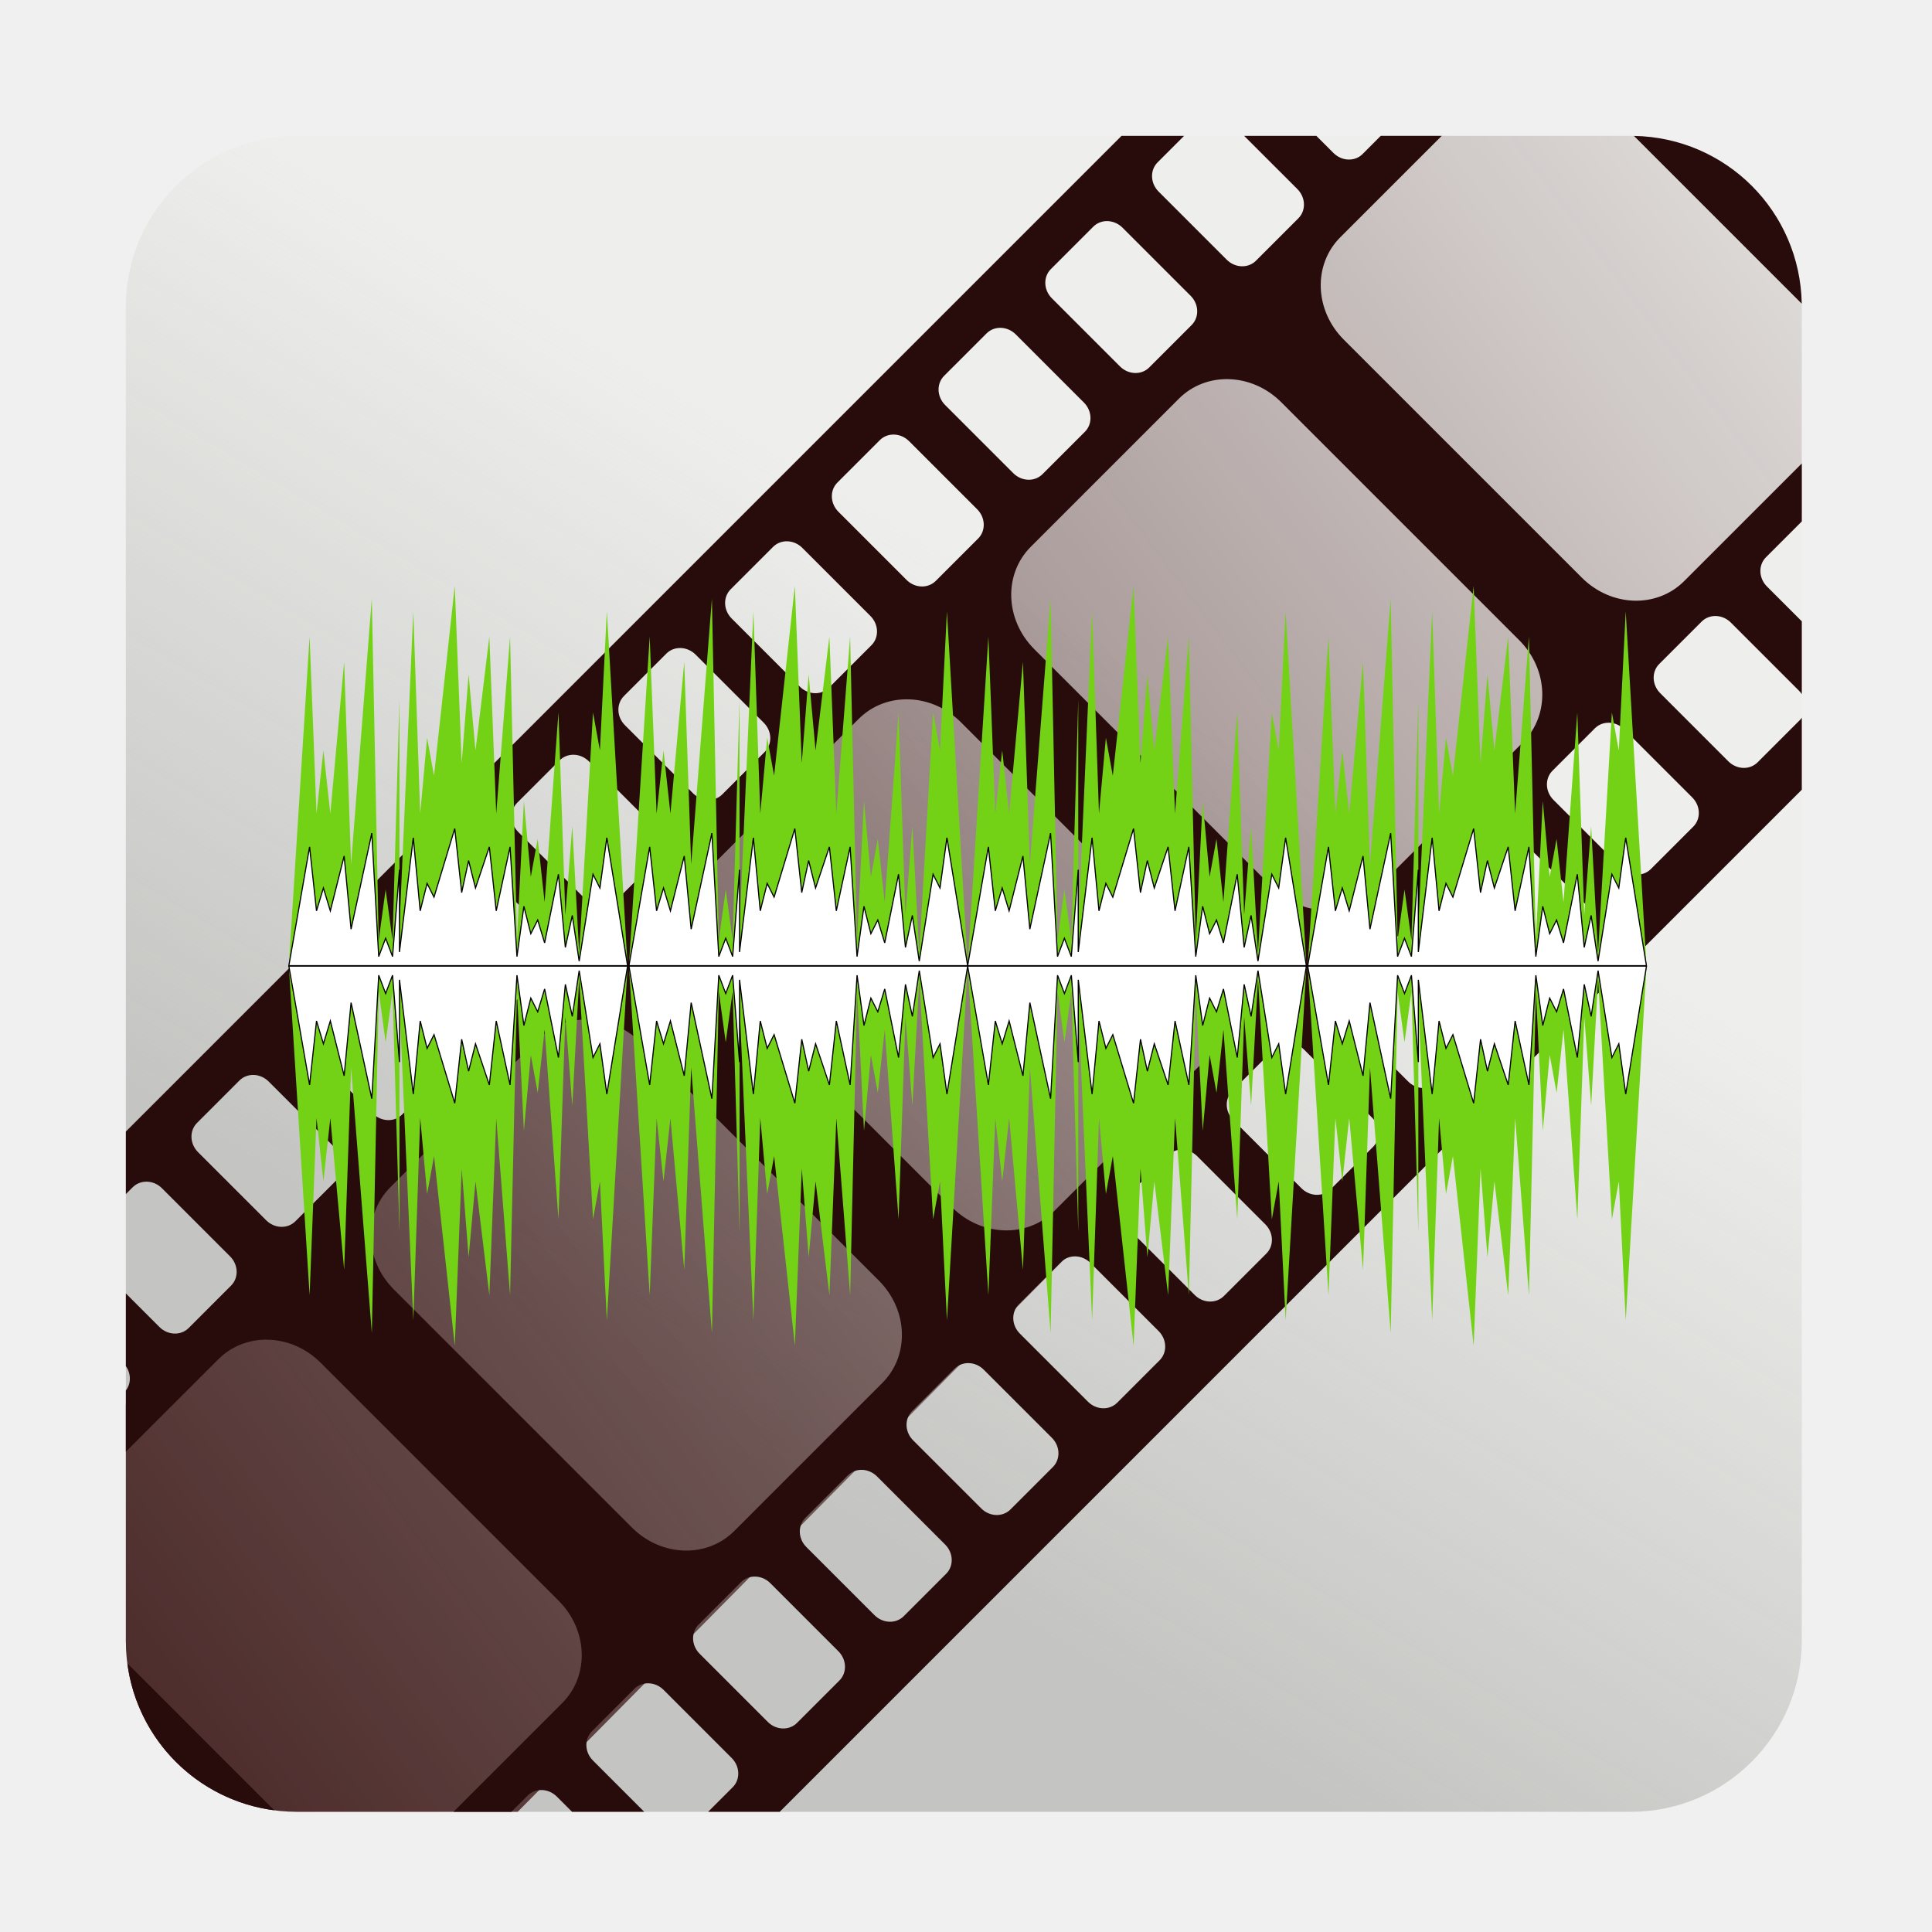
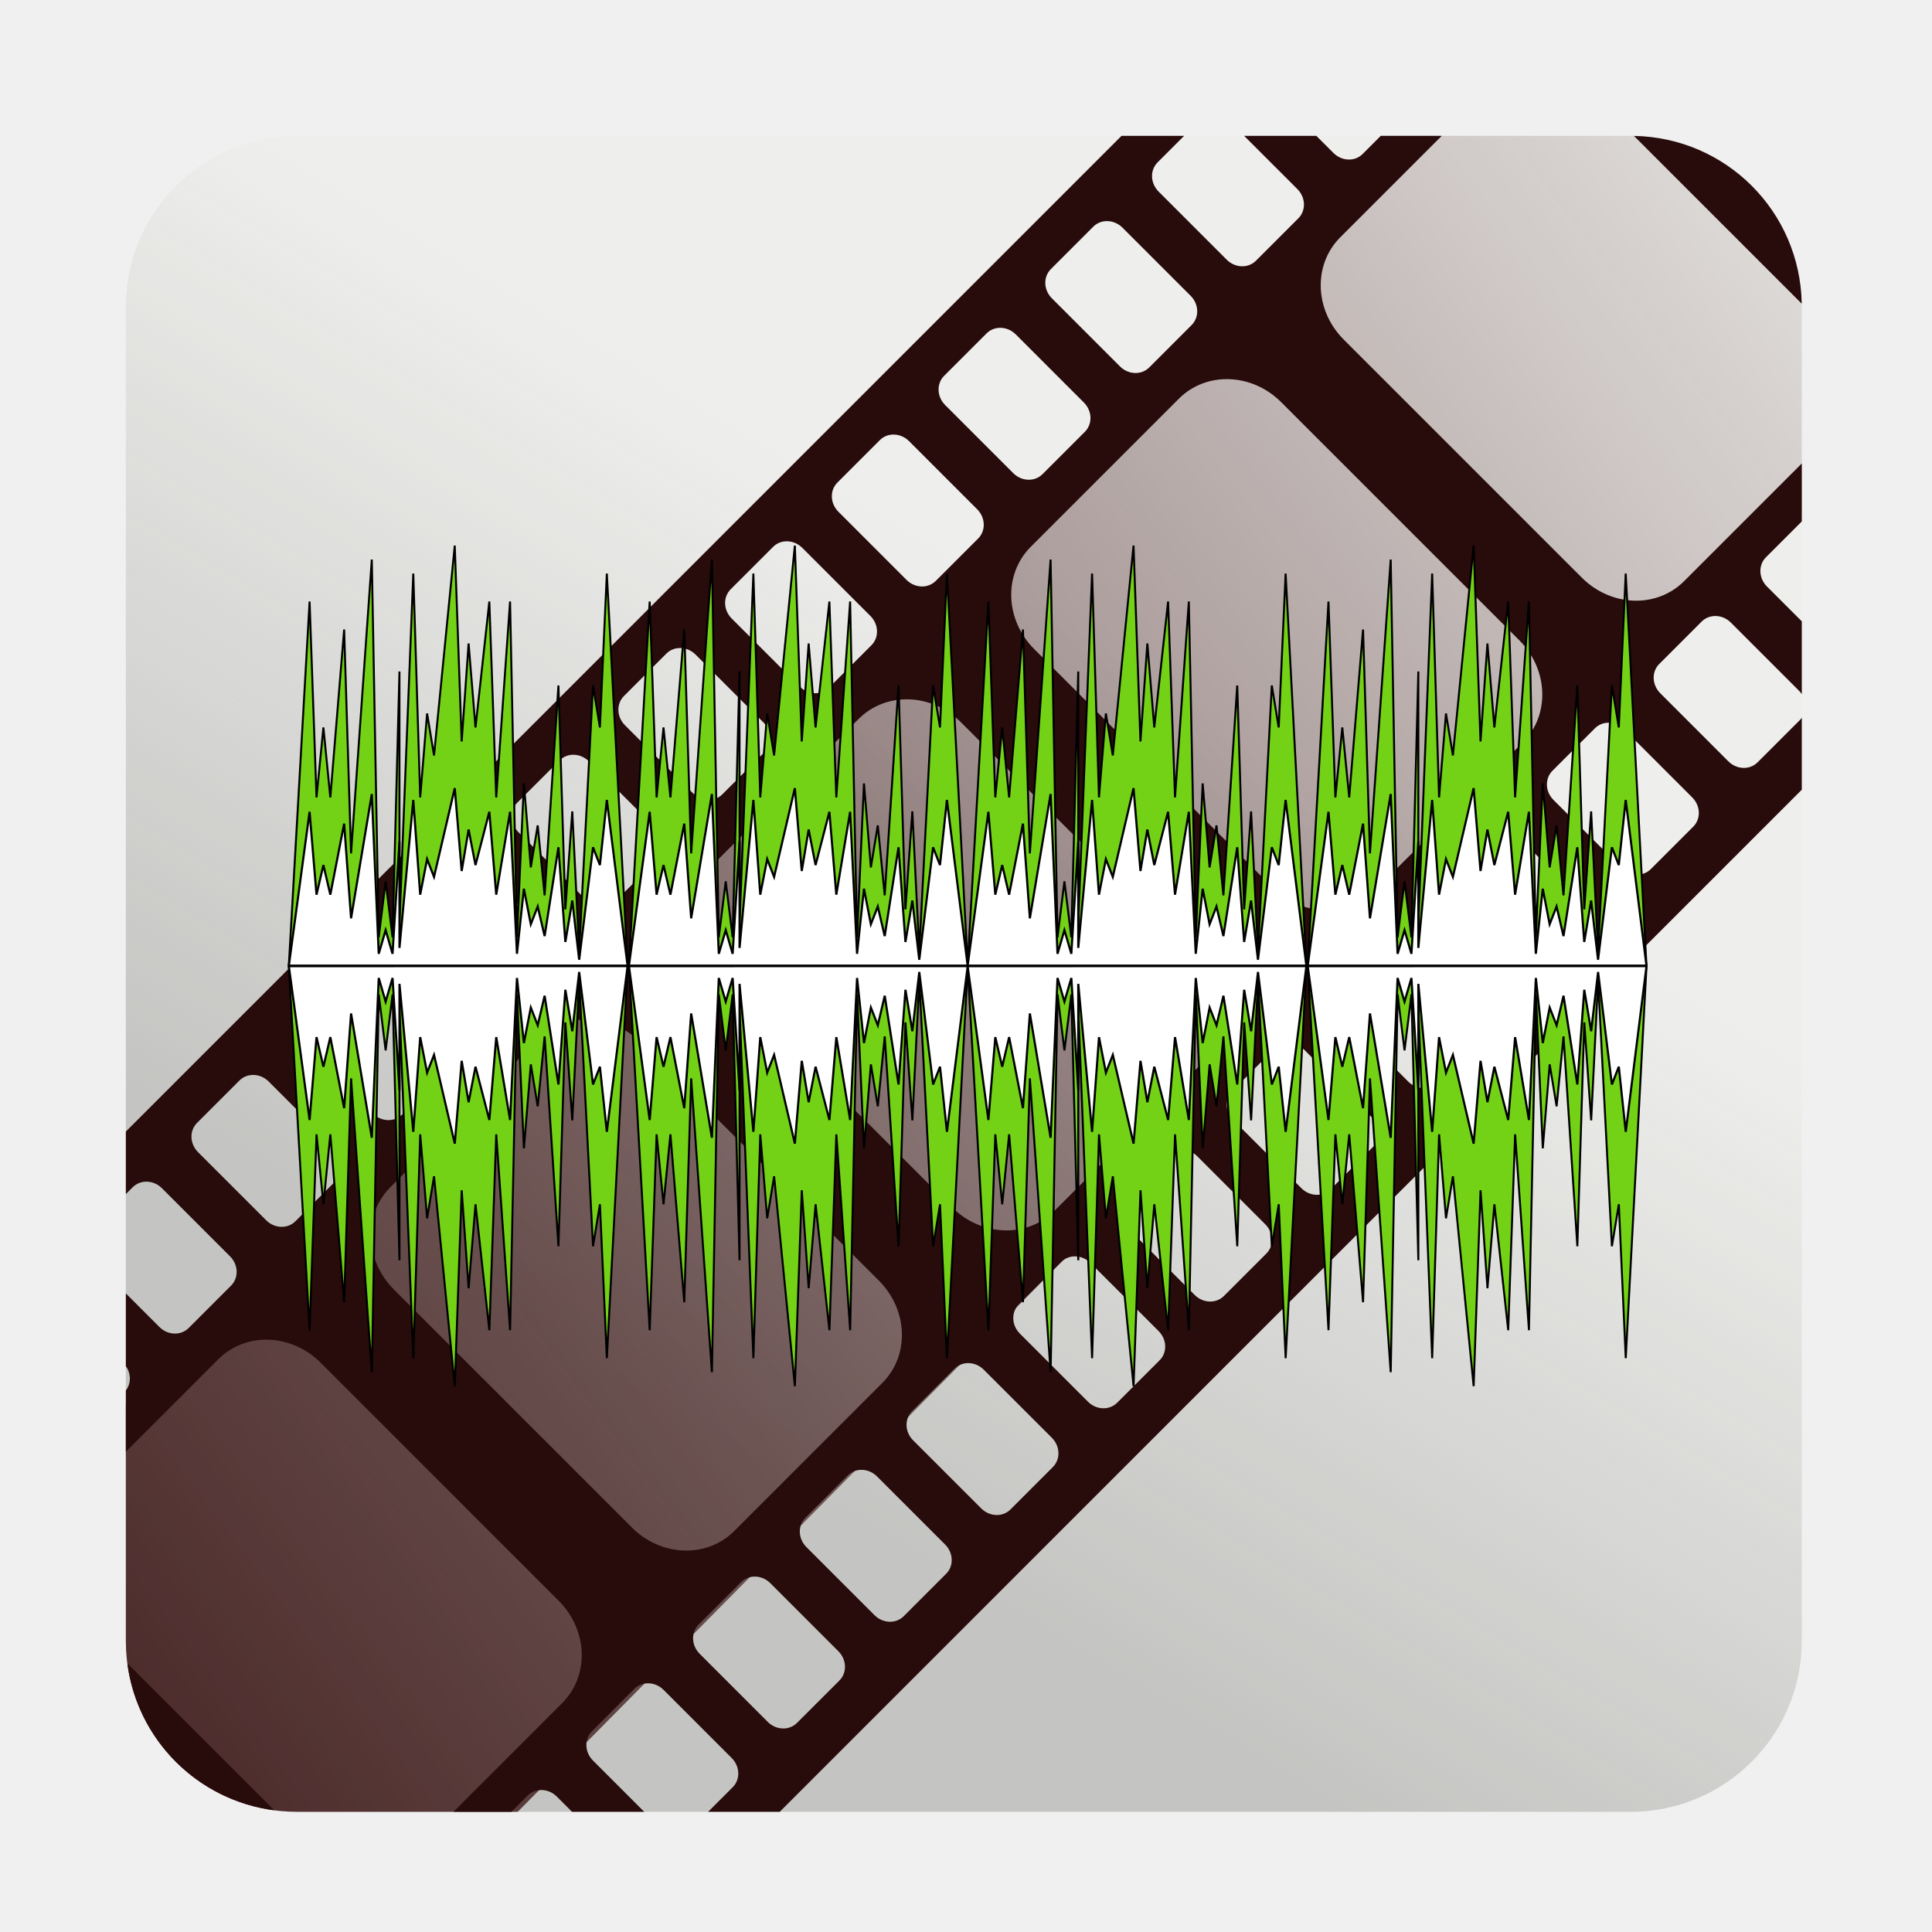
<svg xmlns="http://www.w3.org/2000/svg" xmlns:ns1="http://www.openswatchbook.org/uri/2009/osb" xmlns:xlink="http://www.w3.org/1999/xlink" width="256px" height="256px" viewBox="0 0 256 256" version="1.1" id="SVGRoot" enable-background="new">
  <defs id="defs4485">
    <linearGradient id="linearGradient939">
      <stop style="stop-color:#c4c5c2;stop-opacity:1;" offset="0" id="stop935" />
      <stop style="stop-color:#c4c5c2;stop-opacity:0;" offset="1" id="stop937" />
    </linearGradient>
    <linearGradient id="linearGradient1141">
      <stop style="stop-color:#2b0000;stop-opacity:1;" offset="0" id="stop1137" />
      <stop style="stop-color:#290000;stop-opacity:0.033" offset="1" id="stop1139" />
    </linearGradient>
    <pattern id="Strips1_1" patternTransform="translate(0,0) scale(10,10)" height="1" width="2" patternUnits="userSpaceOnUse">
      <rect id="rect5447" height="2" width="1" y="-0.5" x="0" style="fill:black;stroke:none" />
    </pattern>
    <linearGradient id="linearGradient4727" ns1:paint="solid">
      <stop style="stop-color:#ce5c00;stop-opacity:1;" offset="0" id="stop4725" />
    </linearGradient>
    <pattern patternUnits="userSpaceOnUse" width="55" height="90" patternTransform="translate(-60,50.5)" id="pattern6214">
      <g style="fill:url(#Strips1_1);fill-opacity:1" transform="translate(-15,-28.5)" id="g4691">
        <rect style="opacity:0.815;fill:url(#Strips1_1);fill-opacity:1;stroke:none;stroke-width:4.527;stroke-linecap:round;stroke-linejoin:bevel;stroke-miterlimit:17.6;stroke-dasharray:none;stroke-dashoffset:0;stroke-opacity:1;paint-order:stroke fill markers" id="rect4683" width="30" height="30" x="40" y="59" ry="7.9" />
        <path style="opacity:0.815;fill:url(#Strips1_1);fill-opacity:1;stroke:none;stroke-width:8.601;stroke-linecap:round;stroke-linejoin:bevel;stroke-miterlimit:17.6;stroke-dasharray:none;stroke-dashoffset:0;stroke-opacity:1;paint-order:stroke fill markers" d="m 15,28.5 v 90 l 45,-45 z" id="path4687" />
      </g>
    </pattern>
    <linearGradient xlink:href="#linearGradient1141" id="linearGradient1143" x1="-382" y1="266" x2="-57" y2="21" gradientUnits="userSpaceOnUse" gradientTransform="translate(312)" />
-     <linearGradient xlink:href="#linearGradient939" id="linearGradient941" x1="95" y1="191" x2="155" y2="91" gradientUnits="userSpaceOnUse" />
+     <linearGradient xlink:href="#linearGradient939" id="linearGradient860" gradientUnits="userSpaceOnUse" x1="95" y1="191" x2="155" y2="91" />
  </defs>
  <g id="layer3" style="display:inline">
    <rect style="display:inline;opacity:1;fill:#eeeeec;fill-opacity:1;stroke:none;stroke-width:2.404;stroke-linecap:round;stroke-linejoin:bevel;stroke-miterlimit:17.6;stroke-dasharray:none;stroke-dashoffset:0;stroke-opacity:0.976;paint-order:stroke fill markers" id="rect4568-3" width="222.072" height="222.072" x="16.675" y="18" ry="22.66" />
  </g>
+   <g id="g858" style="display:inline">
+     <rect style="display:inline;opacity:1;fill:url(#linearGradient860);fill-opacity:1;stroke:none;stroke-width:7.004;stroke-linecap:round;stroke-linejoin:bevel;stroke-miterlimit:17.6;stroke-dasharray:none;stroke-dashoffset:0;stroke-opacity:0.976;paint-order:stroke fill markers" id="rect852" width="222.072" height="222.072" x="16.675" y="18" ry="22.66" />
+   </g>
  <g style="display:inline" id="g4738">
-     <rect ry="22.66" y="18" x="16.675" height="222.072" width="222.072" id="rect4736" style="display:inline;opacity:1;fill:url(#linearGradient941);fill-opacity:1;stroke:none;stroke-width:7.004;stroke-linecap:round;stroke-linejoin:bevel;stroke-miterlimit:17.6;stroke-dasharray:none;stroke-dashoffset:0;stroke-opacity:0.976;paint-order:stroke fill markers" />
    <path style="display:inline;opacity:1;fill:url(#linearGradient1143);fill-opacity:1;stroke:none;stroke-width:7.004;stroke-linecap:round;stroke-linejoin:bevel;stroke-miterlimit:17.6;stroke-dasharray:none;stroke-dashoffset:0;stroke-opacity:0.976;paint-order:stroke fill markers" d="M 182.916,18 16.676,186.055 v 31.357 c 0,12.554 10.106,22.66 22.66,22.66 H 68.6 L 238.748,68.068 V 40.66 C 238.748,28.106 228.642,18 216.088,18 Z" id="rect1130" />
    <path style="display:inline;opacity:1;fill:#280b0b;fill-opacity:1;stroke:none;stroke-width:7.004;stroke-linecap:round;stroke-linejoin:bevel;stroke-miterlimit:17.6;stroke-dasharray:none;stroke-dashoffset:0;stroke-opacity:0.976;paint-order:stroke fill markers" d="M 148.611,18 16.676,149.936 v 8.289 l 0.908,-0.908 c 1.037,-1.037 2.766,-0.978 3.877,0.133 l 9.023,9.023 c 1.111,1.111 1.17,2.84 0.133,3.877 l -5.615,5.617 c -1.037,1.037 -2.766,0.976 -3.877,-0.135 l -4.449,-4.449 v 9.635 c 0.707,1.002 0.71,2.305 0,3.225 v 8.119 l 12.258,-12.258 c 3.626,-3.626 9.67,-3.418 13.553,0.465 l 31.543,31.543 c 3.883,3.883 4.09,9.927 0.465,13.553 l -14.408,14.408 h 7.678 l 2.146,-2.146 c 1.037,-1.037 2.766,-0.976 3.877,0.135 l 2.012,2.012 h 9.564 l -6.793,-6.795 c -1.111,-1.111 -1.172,-2.84 -0.135,-3.877 l 5.617,-5.617 c 1.037,-1.037 2.766,-0.976 3.877,0.135 l 9.021,9.023 c 1.111,1.111 1.172,2.838 0.135,3.875 l -3.256,3.256 h 9.486 L 238.748,104.641 v -9.543 c -0.075,0.102 -0.148,0.207 -0.24,0.299 l -5.617,5.615 c -1.037,1.037 -2.766,0.978 -3.877,-0.133 l -9.021,-9.023 c -1.111,-1.111 -1.172,-2.84 -0.135,-3.877 l 5.617,-5.615 c 1.037,-1.037 2.766,-0.978 3.877,0.133 l 9.021,9.023 c 0.143,0.143 0.267,0.297 0.375,0.457 v -9.648 l -4.615,-4.613 C 233.022,76.604 232.963,74.875 234,73.838 l 4.748,-4.748 v -7.68 l -15.596,15.596 c -3.626,3.626 -9.67,3.418 -13.553,-0.465 L 178.057,45 C 174.174,41.117 173.966,35.071 177.592,31.445 L 191.039,18 h -8.072 l -2.402,2.402 c -1.037,1.037 -2.766,0.976 -3.877,-0.135 L 174.42,18 h -9.566 l 7.053,7.051 c 1.111,1.111 1.17,2.84 0.133,3.877 l -5.617,5.617 c -1.037,1.037 -2.766,0.976 -3.877,-0.135 l -9.021,-9.021 c -1.111,-1.111 -1.172,-2.84 -0.135,-3.877 L 156.9,18 Z m 67.898,0.01 22.229,22.229 C 238.517,28.022 228.726,18.232 216.51,18.01 Z m -69.734,11.289 c 0.701,0.024 1.409,0.316 1.965,0.871 l 9.023,9.023 c 1.111,1.111 1.17,2.84 0.133,3.877 l -5.615,5.617 c -1.037,1.037 -2.766,0.976 -3.877,-0.135 l -9.023,-9.023 c -1.111,-1.111 -1.17,-2.838 -0.133,-3.875 l 5.615,-5.617 c 0.519,-0.519 1.211,-0.763 1.912,-0.738 z m -14.143,14.141 c 0.701,0.024 1.409,0.318 1.965,0.873 l 9.023,9.023 c 1.111,1.111 1.172,2.84 0.135,3.877 l -5.617,5.615 c -1.037,1.037 -2.766,0.978 -3.877,-0.133 l -9.023,-9.023 c -1.111,-1.111 -1.17,-2.84 -0.133,-3.877 l 5.617,-5.615 c 0.519,-0.519 1.209,-0.765 1.91,-0.74 z m 30.26,6.803 c 2.45,0.084 4.931,1.105 6.873,3.047 l 31.543,31.543 c 3.883,3.883 4.09,9.927 0.465,13.553 l -19.633,19.633 c -3.626,3.626 -9.672,3.418 -13.555,-0.465 L 137.045,86.012 c -3.883,-3.883 -4.09,-9.929 -0.465,-13.555 l 19.633,-19.633 c 1.813,-1.813 4.23,-2.666 6.68,-2.582 z m -44.402,7.34 c 0.701,0.024 1.411,0.318 1.967,0.873 l 9.021,9.021 c 1.111,1.111 1.172,2.84 0.135,3.877 l -5.617,5.617 c -1.037,1.037 -2.766,0.978 -3.877,-0.133 l -9.021,-9.023 c -1.111,-1.111 -1.172,-2.84 -0.135,-3.877 l 5.617,-5.617 c 0.519,-0.519 1.209,-0.763 1.91,-0.738 z m -14.143,14.143 c 0.701,0.024 1.411,0.318 1.967,0.873 l 9.021,9.021 c 1.111,1.111 1.172,2.84 0.135,3.877 l -5.617,5.617 c -1.037,1.037 -2.766,0.976 -3.877,-0.135 l -9.021,-9.021 c -1.111,-1.111 -1.172,-2.84 -0.135,-3.877 l 5.617,-5.617 c 0.519,-0.519 1.209,-0.763 1.91,-0.738 z M 90.207,85.867 c 0.701,0.024 1.409,0.318 1.965,0.873 l 9.023,9.021 c 1.111,1.111 1.17,2.84 0.133,3.877 l -5.617,5.617 c -1.037,1.037 -2.764,0.976 -3.875,-0.135 L 82.812,96.1 C 81.702,94.989 81.643,93.26 82.68,92.223 l 5.615,-5.617 c 0.519,-0.519 1.211,-0.763 1.912,-0.738 z m 30.26,6.801 c 2.45,0.084 4.931,1.107 6.873,3.049 l 31.543,31.541 c 3.883,3.883 4.09,9.927 0.465,13.553 l -19.633,19.633 c -3.626,3.626 -9.672,3.42 -13.555,-0.463 L 94.617,128.438 C 90.734,124.554 90.529,118.51 94.154,114.885 L 113.787,95.25 c 1.813,-1.813 4.23,-2.666 6.68,-2.582 z m 92.775,3.098 c 0.701,0.024 1.411,0.318 1.967,0.873 l 9.021,9.023 c 1.111,1.111 1.172,2.838 0.135,3.875 l -5.617,5.617 c -1.037,1.037 -2.766,0.978 -3.877,-0.133 l -9.021,-9.023 c -1.111,-1.111 -1.172,-2.84 -0.135,-3.877 l 5.617,-5.617 c 0.519,-0.519 1.209,-0.763 1.91,-0.738 z M 76.064,100.01 c 0.701,0.024 1.409,0.316 1.965,0.871 l 9.023,9.023 c 1.111,1.111 1.17,2.84 0.133,3.877 l -5.615,5.615 c -1.037,1.037 -2.766,0.978 -3.877,-0.133 l -9.023,-9.023 c -1.111,-1.111 -1.17,-2.84 -0.133,-3.877 l 5.617,-5.615 c 0.519,-0.519 1.209,-0.763 1.91,-0.738 z m 123.037,9.898 c 0.701,0.024 1.409,0.318 1.965,0.873 l 9.023,9.021 c 1.111,1.111 1.17,2.84 0.133,3.877 l -5.617,5.617 c -1.037,1.037 -2.764,0.976 -3.875,-0.135 l -9.023,-9.021 c -1.111,-1.111 -1.172,-2.84 -0.135,-3.877 l 5.617,-5.617 c 0.519,-0.519 1.211,-0.763 1.912,-0.738 z m -137.18,4.242 c 0.701,0.024 1.411,0.318 1.967,0.873 l 9.021,9.023 c 1.111,1.111 1.172,2.838 0.135,3.875 l -5.617,5.617 c -1.037,1.037 -2.766,0.978 -3.877,-0.133 l -9.021,-9.023 c -1.111,-1.111 -1.172,-2.84 -0.135,-3.877 l 5.617,-5.617 c 0.519,-0.519 1.209,-0.763 1.91,-0.738 z m 123.037,9.9 c 0.701,0.024 1.409,0.318 1.965,0.873 l 9.023,9.021 c 1.111,1.111 1.17,2.84 0.133,3.877 l -5.615,5.617 c -1.037,1.037 -2.766,0.976 -3.877,-0.135 l -9.023,-9.021 c -1.111,-1.111 -1.17,-2.84 -0.133,-3.877 l 5.615,-5.617 c 0.519,-0.519 1.211,-0.763 1.912,-0.738 z M 47.779,128.293 c 0.701,0.024 1.411,0.318 1.967,0.873 l 9.021,9.021 c 1.111,1.111 1.172,2.84 0.135,3.877 l -5.617,5.617 c -1.037,1.037 -2.766,0.976 -3.877,-0.135 l -9.021,-9.021 c -1.111,-1.111 -1.172,-2.84 -0.135,-3.877 l 5.617,-5.617 c 0.519,-0.519 1.209,-0.763 1.91,-0.738 z m 30.262,6.801 c 2.45,0.084 4.931,1.107 6.873,3.049 l 31.541,31.543 c 3.883,3.883 4.092,9.925 0.467,13.551 l -19.635,19.635 c -3.626,3.626 -9.67,3.418 -13.553,-0.465 L 52.191,170.865 c -3.883,-3.883 -4.088,-9.929 -0.463,-13.555 l 19.633,-19.633 c 1.813,-1.813 4.23,-2.668 6.68,-2.584 z m 92.775,3.1 c 0.701,0.024 1.411,0.316 1.967,0.871 l 9.021,9.023 c 1.111,1.111 1.172,2.84 0.135,3.877 l -5.617,5.617 c -1.037,1.037 -2.766,0.976 -3.877,-0.135 l -9.023,-9.023 c -1.111,-1.111 -1.17,-2.838 -0.133,-3.875 l 5.617,-5.617 c 0.519,-0.519 1.209,-0.763 1.91,-0.738 z m -137.18,4.242 c 0.701,0.024 1.411,0.318 1.967,0.873 l 9.023,9.021 c 1.111,1.111 1.17,2.84 0.133,3.877 l -5.617,5.617 c -1.037,1.037 -2.764,0.976 -3.875,-0.135 L 26.244,152.668 c -1.111,-1.111 -1.172,-2.84 -0.135,-3.877 l 5.617,-5.617 c 0.519,-0.519 1.209,-0.763 1.91,-0.738 z m 123.037,9.898 c 0.701,0.024 1.411,0.318 1.967,0.873 l 9.021,9.023 c 1.111,1.111 1.172,2.84 0.135,3.877 l -5.617,5.615 c -1.037,1.037 -2.766,0.978 -3.877,-0.133 l -9.021,-9.023 c -1.111,-1.111 -1.172,-2.84 -0.135,-3.877 l 5.617,-5.615 c 0.519,-0.519 1.209,-0.765 1.91,-0.74 z m -14.143,14.143 c 0.701,0.024 1.411,0.318 1.967,0.873 l 9.023,9.021 c 1.111,1.111 1.17,2.84 0.133,3.877 l -5.617,5.617 c -1.037,1.037 -2.766,0.978 -3.877,-0.133 l -9.021,-9.023 c -1.111,-1.111 -1.172,-2.84 -0.135,-3.877 l 5.617,-5.617 c 0.519,-0.519 1.209,-0.763 1.91,-0.738 z m -14.141,14.143 c 0.701,0.024 1.409,0.318 1.965,0.873 l 9.023,9.021 c 1.111,1.111 1.17,2.84 0.133,3.877 l -5.615,5.617 c -1.037,1.037 -2.766,0.976 -3.877,-0.135 l -9.023,-9.021 c -1.111,-1.111 -1.17,-2.84 -0.133,-3.877 l 5.615,-5.617 c 0.519,-0.519 1.211,-0.763 1.912,-0.738 z m -14.143,14.143 c 0.701,0.024 1.409,0.316 1.965,0.871 l 9.023,9.023 c 1.111,1.111 1.172,2.84 0.135,3.877 l -5.617,5.617 c -1.037,1.037 -2.766,0.976 -3.877,-0.135 l -9.023,-9.021 c -1.111,-1.111 -1.17,-2.84 -0.133,-3.877 l 5.617,-5.617 c 0.519,-0.519 1.209,-0.763 1.91,-0.738 z m -14.143,14.143 c 0.701,0.024 1.411,0.316 1.967,0.871 l 9.021,9.023 c 1.111,1.111 1.172,2.84 0.135,3.877 l -5.617,5.615 c -1.037,1.037 -2.766,0.978 -3.877,-0.133 l -9.021,-9.023 c -1.111,-1.111 -1.172,-2.84 -0.135,-3.877 l 5.617,-5.615 c 0.519,-0.519 1.209,-0.763 1.91,-0.738 z m -83.229,11.498 c 1.328,10.15 9.318,18.141 19.469,19.469 z" id="rect976" />
  </g>
-   <g id="layer1" style="display:inline;opacity:1" />
  <g id="layer2" style="display:inline">
-     <path style="display:inline;opacity:1;fill:#73d216;fill-opacity:1;stroke:none;stroke-width:0.248px;stroke-linecap:butt;stroke-linejoin:miter;stroke-opacity:1" d="M 60.257,77.651 57.51,102.784 56.593,97.755 55.679,107.81 54.762,81 52.931,122.888 V 92.729 l -0.917,31.836 -0.917,-6.703 -0.914,6.703 -0.917,-45.241 -2.748,35.189 -0.917,-26.81 -1.831,20.108 -0.917,-8.379 -0.914,8.379 -0.917,-23.461 -2.748,43.568 H 83.155 L 80.408,81 79.491,99.431 78.577,94.405 76.743,126.241 75.829,109.487 74.912,121.215 73.996,94.405 l -1.831,25.134 -0.917,-8.379 -0.914,5.03 -0.917,-10.056 -0.917,18.431 -0.914,-40.215 -1.833,23.461 -0.914,-23.461 -1.833,15.082 -0.914,-10.052 -0.917,11.729 z m 45.064,0 -2.748,25.134 -0.917,-5.03 L 100.74,107.81 99.826,81 97.993,122.888 V 92.729 l -0.914,31.836 -0.917,-6.703 -0.917,6.703 L 94.33,79.323 91.583,114.513 90.666,87.703 88.835,107.81 87.918,99.431 87.002,107.81 86.087,84.349 83.34,127.918 h 44.88 L 125.472,81 l -0.917,18.431 -0.917,-5.026 -1.831,31.836 -0.917,-16.755 -0.914,11.729 -0.917,-26.81 -1.831,25.134 -0.917,-8.379 -0.917,5.03 -0.914,-10.056 -0.917,18.431 -0.917,-40.215 -1.831,23.461 -0.917,-23.461 -1.831,15.082 -0.917,-10.052 -0.914,11.729 z m 22.898,50.267 h 44.88 L 170.351,81 l -0.917,18.431 -0.914,-5.026 -1.833,31.836 -0.914,-16.755 -0.917,11.729 -0.917,-26.81 -1.831,25.134 -0.917,-8.379 -0.914,5.03 -0.917,-10.056 -0.917,18.431 -0.917,-40.215 -1.831,23.461 -0.917,-23.461 -1.831,15.082 -0.917,-10.052 -0.914,11.729 -0.917,-23.457 -2.748,25.134 -0.917,-5.03 -0.914,10.056 L 144.705,81 142.874,122.888 V 92.729 l -0.917,31.836 -0.917,-6.703 -0.914,6.703 -0.917,-45.241 -2.748,35.189 -0.917,-26.81 -1.831,20.108 -0.917,-8.379 -0.914,8.379 -0.917,-23.461 z M 195.265,77.651 192.517,102.784 191.6,97.755 190.684,107.81 189.769,81 187.936,122.888 V 92.729 l -0.914,31.836 -0.917,-6.703 -0.917,6.703 -0.914,-45.241 -2.748,35.189 -0.917,-26.81 -1.831,20.108 -0.917,-8.379 -0.917,8.379 -0.914,-23.461 -2.748,43.568 h 44.88 L 215.415,81 l -0.917,18.431 -0.917,-5.026 -1.831,31.836 -0.917,-16.755 -0.914,11.729 -0.917,-26.81 -1.831,25.134 -0.917,-8.379 -0.917,5.03 -0.914,-10.056 -0.917,18.431 -0.917,-40.215 -1.831,23.461 -0.917,-23.461 -1.831,15.082 -0.917,-10.052 -0.917,11.729 z m -156.989,50.399 2.748,43.568 0.917,-23.461 0.914,8.379 0.917,-8.379 1.831,20.108 0.917,-26.81 2.748,35.189 0.917,-45.241 0.914,6.703 0.917,-6.703 0.917,31.836 v -30.16 l 1.831,41.888 0.917,-26.81 0.914,10.056 0.917,-5.026 2.748,25.134 0.917,-23.461 0.917,11.729 0.914,-10.052 1.833,15.082 0.914,-23.461 1.833,23.461 0.914,-40.215 0.917,18.431 0.917,-10.052 0.914,5.026 0.917,-8.379 1.831,25.134 0.917,-26.81 0.917,11.732 0.914,-16.758 1.833,31.836 0.914,-5.026 0.917,18.431 2.748,-46.918 z m 45.064,0 2.748,43.568 0.914,-23.461 0.917,8.379 0.917,-8.379 1.831,20.108 0.917,-26.81 2.748,35.189 0.914,-45.241 0.917,6.703 0.917,-6.703 0.914,31.836 v -30.16 l 1.833,41.888 0.914,-26.81 0.917,10.056 0.917,-5.026 2.748,25.134 0.917,-23.461 0.914,11.729 0.917,-10.052 1.831,15.082 0.917,-23.461 1.831,23.461 0.917,-40.215 0.917,18.431 0.914,-10.052 0.917,5.026 0.917,-8.379 1.831,25.134 0.917,-26.81 0.914,11.732 0.917,-16.758 1.831,31.836 0.917,-5.026 0.917,18.431 2.748,-46.918 z m 44.88,0 2.748,43.568 0.917,-23.461 0.914,8.379 0.917,-8.379 1.831,20.108 0.917,-26.81 2.748,35.189 0.917,-45.241 0.914,6.703 0.917,-6.703 0.917,31.836 v -30.16 l 1.831,41.888 0.917,-26.81 0.914,10.056 0.917,-5.026 2.748,25.134 0.917,-23.461 0.914,11.729 0.917,-10.052 1.831,15.082 0.917,-23.461 1.831,23.461 0.917,-40.215 0.917,18.431 0.917,-10.052 0.914,5.026 0.917,-8.379 1.831,25.134 0.917,-26.81 0.917,11.732 0.914,-16.758 1.833,31.836 0.914,-5.026 0.917,18.431 2.748,-46.918 z m 45.064,0 2.748,43.568 0.914,-23.461 0.917,8.379 0.917,-8.379 1.831,20.108 0.917,-26.81 2.748,35.189 0.914,-45.241 0.917,6.703 0.917,-6.703 0.914,31.836 v -30.16 l 1.833,41.888 0.914,-26.81 0.917,10.056 0.917,-5.026 2.748,25.134 0.914,-23.461 0.917,11.729 0.917,-10.052 1.831,15.082 0.917,-23.461 1.831,23.461 0.917,-40.215 0.917,18.431 0.914,-10.052 0.917,5.026 0.917,-8.379 1.831,25.134 0.917,-26.81 0.914,11.732 0.917,-16.758 1.831,31.836 0.917,-5.026 0.917,18.431 2.748,-46.918 z" id="path895" />
-     <path style="display:inline;opacity:1;fill:#ffffff;stroke:#000000;stroke-width:0.149px;stroke-linecap:butt;stroke-linejoin:miter;stroke-opacity:1" d="m 60.257,109.789 -2.748,9.085 -0.917,-1.819 -0.914,3.639 L 54.762,111 52.931,126.145 v -10.904 l -0.917,11.507 -0.917,-2.422 -0.914,2.422 -0.917,-16.356 -2.748,12.724 -0.917,-9.693 -1.831,7.271 -0.917,-3.03 -0.914,3.03 -0.917,-8.482 -2.748,15.748 H 83.155 L 80.408,111 l -0.917,6.663 -0.914,-1.819 -1.833,11.513 -0.914,-6.06 -0.917,4.241 -0.917,-9.693 -1.831,9.091 -0.917,-3.03 -0.914,1.819 -0.917,-3.639 -0.917,6.663 -0.914,-14.537 -1.833,8.482 -0.914,-8.482 -1.833,5.452 -0.914,-3.633 -0.917,4.241 z m 45.064,0 -2.748,9.085 -0.917,-1.819 -0.917,3.639 L 99.826,111 97.993,126.145 v -10.904 l -0.914,11.507 -0.917,-2.422 -0.917,2.422 -0.914,-16.356 -2.748,12.724 -0.917,-9.693 -1.831,7.271 -0.917,-3.03 -0.917,3.03 -0.914,-8.482 -2.748,15.748 h 44.88 L 125.472,111 l -0.917,6.663 -0.917,-1.819 -1.831,11.513 -0.917,-6.06 -0.914,4.241 -0.917,-9.693 -1.831,9.091 -0.917,-3.03 -0.917,1.819 -0.914,-3.639 -0.917,6.663 -0.917,-14.537 -1.831,8.482 -0.917,-8.482 -1.831,5.452 -0.917,-3.633 -0.914,4.241 z m 22.898,18.17 h 44.88 L 170.351,111 l -0.917,6.663 -0.914,-1.819 -1.833,11.513 -0.914,-6.06 -0.917,4.241 -0.917,-9.693 -1.831,9.091 -0.917,-3.03 -0.914,1.819 -0.917,-3.639 -0.917,6.663 -0.917,-14.537 -1.831,8.482 -0.917,-8.482 -1.831,5.452 -0.917,-3.633 -0.914,4.241 -0.917,-8.482 -2.748,9.085 -0.917,-1.819 -0.914,3.639 -0.917,-9.693 -1.831,15.145 v -10.904 l -0.917,11.507 -0.917,-2.422 -0.914,2.422 -0.917,-16.356 -2.748,12.724 -0.917,-9.693 -1.831,7.271 -0.917,-3.03 -0.914,3.03 -0.917,-8.482 z m 67.045,-18.17 -2.748,9.085 -0.917,-1.819 -0.917,3.639 -0.914,-9.693 -1.833,15.145 v -10.904 l -0.914,11.507 -0.917,-2.422 -0.917,2.422 -0.914,-16.356 -2.748,12.724 -0.917,-9.693 -1.831,7.271 -0.917,-3.03 -0.917,3.03 -0.914,-8.482 -2.748,15.748 h 44.88 L 215.415,111 l -0.917,6.663 -0.917,-1.819 -1.831,11.513 -0.917,-6.06 -0.914,4.241 -0.917,-9.693 -1.831,9.091 -0.917,-3.03 -0.917,1.819 -0.914,-3.639 -0.917,6.663 -0.917,-14.537 -1.831,8.482 -0.917,-8.482 -1.831,5.452 -0.917,-3.633 -0.917,4.241 z m -156.989,18.222 2.748,15.748 0.917,-8.482 0.914,3.03 0.917,-3.03 1.831,7.271 0.917,-9.693 2.748,12.724 0.917,-16.356 0.914,2.422 0.917,-2.422 0.917,11.507 v -10.904 l 1.831,15.145 0.917,-9.693 0.914,3.639 0.917,-1.819 2.748,9.085 0.917,-8.477 0.917,4.235 0.914,-3.633 1.833,5.452 0.914,-8.482 1.833,8.482 0.914,-14.537 0.917,6.663 0.917,-3.633 0.914,1.814 0.917,-3.024 1.831,9.085 0.917,-9.693 0.917,4.241 0.914,-6.061 1.833,11.513 0.914,-1.819 0.917,6.663 2.748,-16.959 z m 45.064,0 2.748,15.748 0.914,-8.482 0.917,3.03 0.917,-3.03 1.831,7.271 0.917,-9.693 2.748,12.724 0.914,-16.356 0.917,2.422 0.917,-2.422 0.914,11.507 v -10.904 l 1.833,15.145 0.914,-9.693 0.917,3.639 0.917,-1.819 2.748,9.085 0.917,-8.477 0.914,4.235 0.917,-3.633 1.831,5.452 0.917,-8.482 1.831,8.482 0.917,-14.537 0.917,6.663 0.914,-3.633 0.917,1.814 0.917,-3.024 1.831,9.085 0.917,-9.693 0.914,4.241 0.917,-6.061 1.831,11.513 0.917,-1.819 0.917,6.663 2.748,-16.959 z m 44.88,0 2.748,15.748 0.917,-8.482 0.914,3.03 0.917,-3.03 1.831,7.271 0.917,-9.693 2.748,12.724 0.917,-16.356 0.914,2.422 0.917,-2.422 0.917,11.507 v -10.904 l 1.831,15.145 0.917,-9.693 0.914,3.639 0.917,-1.819 2.748,9.085 0.917,-8.477 0.914,4.235 0.917,-3.633 1.831,5.452 0.917,-8.482 1.831,8.482 0.917,-14.537 0.917,6.663 0.917,-3.633 0.914,1.814 0.917,-3.024 1.831,9.085 0.917,-9.693 0.917,4.241 0.914,-6.061 1.833,11.513 0.914,-1.819 0.917,6.663 2.748,-16.959 z m 45.064,0 2.748,15.748 0.914,-8.482 0.917,3.03 0.917,-3.03 1.831,7.271 0.917,-9.693 2.748,12.724 0.914,-16.356 0.917,2.422 0.917,-2.422 0.914,11.507 v -10.904 l 1.833,15.145 0.914,-9.693 0.917,3.639 0.917,-1.819 2.748,9.085 0.914,-8.477 0.917,4.235 0.917,-3.633 1.831,5.452 0.917,-8.482 1.831,8.482 0.917,-14.537 0.917,6.663 0.914,-3.633 0.917,1.814 0.917,-3.024 1.831,9.085 0.917,-9.693 0.914,4.241 0.917,-6.061 1.831,11.513 0.917,-1.819 0.917,6.663 2.748,-16.959 z" id="path911" />
+     <path style="display:inline;opacity:1;fill:#73d216;fill-opacity:1;stroke:#000000;stroke-width:0.261;stroke-linecap:butt;stroke-linejoin:miter;stroke-miterlimit:4;stroke-dasharray:none;stroke-opacity:1" d="M 60.257,72.294 57.51,100.102 56.593,94.538 55.679,105.663 54.762,76 52.931,122.346 V 88.977 l -0.917,35.224 -0.917,-7.416 -0.914,7.416 -0.917,-50.056 -2.748,38.934 -0.917,-29.663 -1.831,22.247 -0.917,-9.271 -0.914,9.271 -0.917,-25.957 -2.748,48.205 H 83.155 L 80.408,76 79.491,96.392 78.577,90.832 l -1.833,35.224 -0.914,-18.538 -0.917,12.977 -0.917,-29.663 -1.831,27.808 -0.917,-9.271 -0.914,5.565 -0.917,-11.126 -0.917,20.392 -0.914,-44.495 -1.833,25.957 -0.914,-25.957 -1.833,16.687 -0.914,-11.122 -0.917,12.977 z m 45.064,0 -2.748,27.808 -0.917,-5.565 L 100.74,105.663 99.826,76 97.993,122.346 V 88.977 l -0.914,35.224 -0.917,-7.416 -0.917,7.416 L 94.33,74.145 91.583,113.079 90.666,83.416 88.835,105.663 87.918,96.392 87.002,105.663 86.087,79.706 83.34,127.911 h 44.88 L 125.472,76 l -0.917,20.392 -0.917,-5.561 -1.831,35.224 -0.917,-18.538 -0.914,12.977 -0.917,-29.663 -1.831,27.808 -0.917,-9.271 -0.917,5.565 -0.914,-11.126 -0.917,20.392 -0.917,-44.495 -1.831,25.957 -0.917,-25.957 -1.831,16.687 -0.917,-11.122 -0.914,12.977 z m 22.898,55.616 h 44.88 L 170.351,76 l -0.917,20.392 -0.914,-5.561 -1.833,35.224 -0.914,-18.538 -0.917,12.977 -0.917,-29.663 -1.831,27.808 -0.917,-9.271 -0.914,5.565 -0.917,-11.126 -0.917,20.392 -0.917,-44.495 -1.831,25.957 -0.917,-25.957 -1.831,16.687 -0.917,-11.122 -0.914,12.977 -0.917,-25.953 -2.748,27.808 -0.917,-5.565 -0.914,11.126 L 144.705,76 142.874,122.346 V 88.977 l -0.917,35.224 -0.917,-7.416 -0.914,7.416 -0.917,-50.056 -2.748,38.934 -0.917,-29.663 -1.831,22.247 -0.917,-9.271 -0.914,9.271 -0.917,-25.957 z M 195.265,72.294 192.517,100.102 191.6,94.538 190.684,105.663 189.769,76 187.936,122.346 V 88.977 l -0.914,35.224 -0.917,-7.416 -0.917,7.416 -0.914,-50.056 -2.748,38.934 -0.917,-29.663 -1.831,22.247 -0.917,-9.271 -0.917,9.271 -0.914,-25.957 -2.748,48.205 h 44.88 L 215.415,76 l -0.917,20.392 -0.917,-5.561 -1.831,35.224 -0.917,-18.538 -0.914,12.977 -0.917,-29.663 -1.831,27.808 -0.917,-9.271 -0.917,5.565 -0.914,-11.126 -0.917,20.392 -0.917,-44.495 -1.831,25.957 -0.917,-25.957 -1.831,16.687 -0.917,-11.122 -0.917,12.977 z m -156.989,55.762 2.748,48.205 0.917,-25.957 0.914,9.271 0.917,-9.271 1.831,22.247 0.917,-29.663 2.748,38.934 0.917,-50.056 0.914,7.416 0.917,-7.416 0.917,35.224 v -33.369 l 1.831,46.346 0.917,-29.663 0.914,11.126 0.917,-5.561 2.748,27.808 0.917,-25.957 0.917,12.977 0.914,-11.122 1.833,16.686 0.914,-25.957 1.833,25.957 0.914,-44.495 0.917,20.392 0.917,-11.122 0.914,5.561 0.917,-9.271 1.831,27.808 0.917,-29.663 0.917,12.981 0.914,-18.541 1.833,35.224 0.914,-5.561 0.917,20.392 2.748,-51.911 z m 45.064,0 2.748,48.205 0.914,-25.957 0.917,9.271 0.917,-9.271 1.831,22.247 0.917,-29.663 2.748,38.934 0.914,-50.056 0.917,7.416 0.917,-7.416 0.914,35.224 v -33.369 l 1.833,46.346 0.914,-29.663 0.917,11.126 0.917,-5.561 2.748,27.808 0.917,-25.957 0.914,12.977 0.917,-11.122 1.831,16.686 0.917,-25.957 1.831,25.957 0.917,-44.495 0.917,20.392 0.914,-11.122 0.917,5.561 0.917,-9.271 1.831,27.808 0.917,-29.663 0.914,12.981 0.917,-18.541 1.831,35.224 0.917,-5.561 0.917,20.392 2.748,-51.911 z m 44.88,0 2.748,48.205 0.917,-25.957 0.914,9.271 0.917,-9.271 1.831,22.247 0.917,-29.663 2.748,38.934 0.917,-50.056 0.914,7.416 0.917,-7.416 0.917,35.224 v -33.369 l 1.831,46.346 0.917,-29.663 0.914,11.126 0.917,-5.561 2.748,27.808 0.917,-25.957 0.914,12.977 0.917,-11.122 1.831,16.686 0.917,-25.957 1.831,25.957 0.917,-44.495 0.917,20.392 0.917,-11.122 0.914,5.561 0.917,-9.271 1.831,27.808 0.917,-29.663 0.917,12.981 0.914,-18.541 1.833,35.224 0.914,-5.561 0.917,20.392 2.748,-51.911 z m 45.064,0 2.748,48.205 0.914,-25.957 0.917,9.271 0.917,-9.271 1.831,22.247 0.917,-29.663 2.748,38.934 0.914,-50.056 0.917,7.416 0.917,-7.416 0.914,35.224 v -33.369 l 1.833,46.346 0.914,-29.663 0.917,11.126 0.917,-5.561 2.748,27.808 0.914,-25.957 0.917,12.977 0.917,-11.122 1.831,16.686 0.917,-25.957 1.831,25.957 0.917,-44.495 0.917,20.392 0.914,-11.122 0.917,5.561 0.917,-9.271 1.831,27.808 0.917,-29.663 0.914,12.981 0.917,-18.541 1.831,35.224 0.917,-5.561 0.917,20.392 2.748,-51.911 z" id="path895" />
+     <path style="display:inline;opacity:1;fill:#ffffff;stroke:#000000;stroke-width:0.283;stroke-linecap:butt;stroke-linejoin:miter;stroke-miterlimit:4;stroke-dasharray:none;stroke-opacity:1" d="m 60.257,104.433 -2.748,11.759 -0.917,-2.355 -0.914,4.71 L 54.762,106 52.931,125.604 V 111.49 l -0.917,14.894 -0.917,-3.135 -0.914,3.135 -0.917,-21.171 -2.748,16.469 -0.917,-12.547 -1.831,9.412 -0.917,-3.922 -0.914,3.922 -0.917,-10.979 -2.748,20.384 H 83.155 L 80.408,106 l -0.917,8.624 -0.914,-2.355 -1.833,14.902 -0.914,-7.845 -0.917,5.49 -0.917,-12.547 -1.831,11.767 -0.917,-3.922 -0.914,2.355 -0.917,-4.71 -0.917,8.624 -0.914,-18.816 -1.833,10.979 -0.914,-10.979 -1.833,7.057 -0.914,-4.702 -0.917,5.49 z m 45.064,0 -2.748,11.759 -0.917,-2.355 -0.917,4.71 L 99.826,106 97.993,125.604 V 111.49 l -0.914,14.894 -0.917,-3.135 -0.917,3.135 -0.914,-21.171 -2.748,16.469 -0.917,-12.547 -1.831,9.412 -0.917,-3.922 -0.917,3.922 -0.914,-10.979 -2.748,20.384 h 44.88 L 125.472,106 l -0.917,8.624 -0.917,-2.355 -1.831,14.902 -0.917,-7.845 -0.914,5.49 -0.917,-12.547 -1.831,11.767 -0.917,-3.922 -0.917,2.355 -0.914,-4.71 -0.917,8.624 -0.917,-18.816 -1.831,10.979 -0.917,-10.979 -1.831,7.057 -0.917,-4.702 -0.914,5.49 z m 22.898,23.519 h 44.88 L 170.351,106 l -0.917,8.624 -0.914,-2.355 -1.833,14.902 -0.914,-7.845 -0.917,5.49 -0.917,-12.547 -1.831,11.767 -0.917,-3.922 -0.914,2.355 -0.917,-4.71 -0.917,8.624 -0.917,-18.816 -1.831,10.979 -0.917,-10.979 -1.831,7.057 -0.917,-4.702 -0.914,5.49 -0.917,-10.979 -2.748,11.759 -0.917,-2.355 -0.914,4.71 L 144.705,106 142.874,125.604 V 111.49 l -0.917,14.894 -0.917,-3.135 -0.914,3.135 -0.917,-21.171 -2.748,16.469 -0.917,-12.547 -1.831,9.412 -0.917,-3.922 -0.914,3.922 -0.917,-10.979 z m 67.045,-23.519 -2.748,11.759 -0.917,-2.355 -0.917,4.71 L 189.769,106 187.936,125.604 V 111.49 l -0.914,14.894 -0.917,-3.135 -0.917,3.135 -0.914,-21.171 -2.748,16.469 -0.917,-12.547 -1.831,9.412 -0.917,-3.922 -0.917,3.922 -0.914,-10.979 -2.748,20.384 h 44.88 L 215.415,106 l -0.917,8.624 -0.917,-2.355 -1.831,14.902 -0.917,-7.845 -0.914,5.49 -0.917,-12.547 -1.831,11.767 -0.917,-3.922 -0.917,2.355 -0.914,-4.71 -0.917,8.624 -0.917,-18.816 -1.831,10.979 -0.917,-10.979 -1.831,7.057 -0.917,-4.702 -0.917,5.49 z m -156.989,23.586 2.748,20.384 0.917,-10.979 0.914,3.922 0.917,-3.922 1.831,9.412 0.917,-12.547 2.748,16.469 0.917,-21.171 0.914,3.135 0.917,-3.135 0.917,14.894 v -14.114 l 1.831,19.604 0.917,-12.547 0.914,4.71 0.917,-2.355 2.748,11.759 0.917,-10.972 0.917,5.482 0.914,-4.702 1.833,7.057 0.914,-10.979 1.833,10.979 0.914,-18.816 0.917,8.624 0.917,-4.702 0.914,2.347 0.917,-3.915 1.831,11.759 0.917,-12.547 0.917,5.49 0.914,-7.845 1.833,14.902 0.914,-2.355 0.917,8.624 2.748,-21.951 z m 45.064,0 2.748,20.384 0.914,-10.979 0.917,3.922 0.917,-3.922 1.831,9.412 0.917,-12.547 2.748,16.469 0.914,-21.171 0.917,3.135 0.917,-3.135 0.914,14.894 v -14.114 l 1.833,19.604 0.914,-12.547 0.917,4.71 0.917,-2.355 2.748,11.759 0.917,-10.972 0.914,5.482 0.917,-4.702 1.831,7.057 0.917,-10.979 1.831,10.979 0.917,-18.816 0.917,8.624 0.914,-4.702 0.917,2.347 0.917,-3.915 1.831,11.759 0.917,-12.547 0.914,5.49 0.917,-7.845 1.831,14.902 0.917,-2.355 0.917,8.624 2.748,-21.951 z m 44.88,0 2.748,20.384 0.917,-10.979 0.914,3.922 0.917,-3.922 1.831,9.412 0.917,-12.547 2.748,16.469 0.917,-21.171 0.914,3.135 0.917,-3.135 0.917,14.894 v -14.114 l 1.831,19.604 0.917,-12.547 0.914,4.71 0.917,-2.355 2.748,11.759 0.917,-10.972 0.914,5.482 0.917,-4.702 1.831,7.057 0.917,-10.979 1.831,10.979 0.917,-18.816 0.917,8.624 0.917,-4.702 0.914,2.347 0.917,-3.915 1.831,11.759 0.917,-12.547 0.917,5.49 0.914,-7.845 1.833,14.902 0.914,-2.355 0.917,8.624 2.748,-21.951 z m 45.064,0 2.748,20.384 0.914,-10.979 0.917,3.922 0.917,-3.922 1.831,9.412 0.917,-12.547 2.748,16.469 0.914,-21.171 0.917,3.135 0.917,-3.135 0.914,14.894 v -14.114 l 1.833,19.604 0.914,-12.547 0.917,4.71 0.917,-2.355 2.748,11.759 0.914,-10.972 0.917,5.482 0.917,-4.702 1.831,7.057 0.917,-10.979 1.831,10.979 0.917,-18.816 0.917,8.624 0.914,-4.702 0.917,2.347 0.917,-3.915 1.831,11.759 0.917,-12.547 0.914,5.49 0.917,-7.845 1.831,14.902 0.917,-2.355 0.917,8.624 2.748,-21.951 z" id="path911" />
  </g>
  <g id="layer5" style="display:none">
    <path style="color:#000000;font-style:normal;font-variant:normal;font-weight:normal;font-stretch:normal;font-size:medium;line-height:normal;font-family:sans-serif;font-variant-ligatures:normal;font-variant-position:normal;font-variant-caps:normal;font-variant-numeric:normal;font-variant-alternates:normal;font-feature-settings:normal;text-indent:0;text-align:start;text-decoration:none;text-decoration-line:none;text-decoration-style:solid;text-decoration-color:#000000;letter-spacing:normal;word-spacing:normal;text-transform:none;writing-mode:lr-tb;direction:ltr;text-orientation:mixed;dominant-baseline:auto;baseline-shift:baseline;text-anchor:start;white-space:normal;shape-padding:0;clip-rule:nonzero;display:inline;overflow:visible;visibility:visible;opacity:1;isolation:auto;mix-blend-mode:normal;color-interpolation:sRGB;color-interpolation-filters:linearRGB;solid-color:#000000;solid-opacity:1;vector-effect:none;fill:#73d216;fill-opacity:1;fill-rule:nonzero;stroke:#4e9a06;stroke-width:6.262;stroke-linecap:round;stroke-linejoin:round;stroke-miterlimit:4;stroke-dasharray:none;stroke-dashoffset:0;stroke-opacity:1;color-rendering:auto;image-rendering:auto;shape-rendering:auto;text-rendering:auto;enable-background:accumulate" d="M 46.218,49.049 V 50 H 94 L 47.113,96.887 v 58.416 L 152.416,50 h 50.994 L 51.221,206.945 h 53.636 l 99.202,-99.202 v 55.726 l -43.476,43.476 h 44.68 l -1.692,-0.951 h -40.691 l 42.131,-42.131 V 105.447 L 104.463,205.994 H 53.469 L 205.658,49.049 H 152.022 L 48.065,153.007 V 97.281 L 96.296,49.049 Z" id="path4593" />
  </g>
-   <g id="layer7" style="display:inline" />
</svg>
